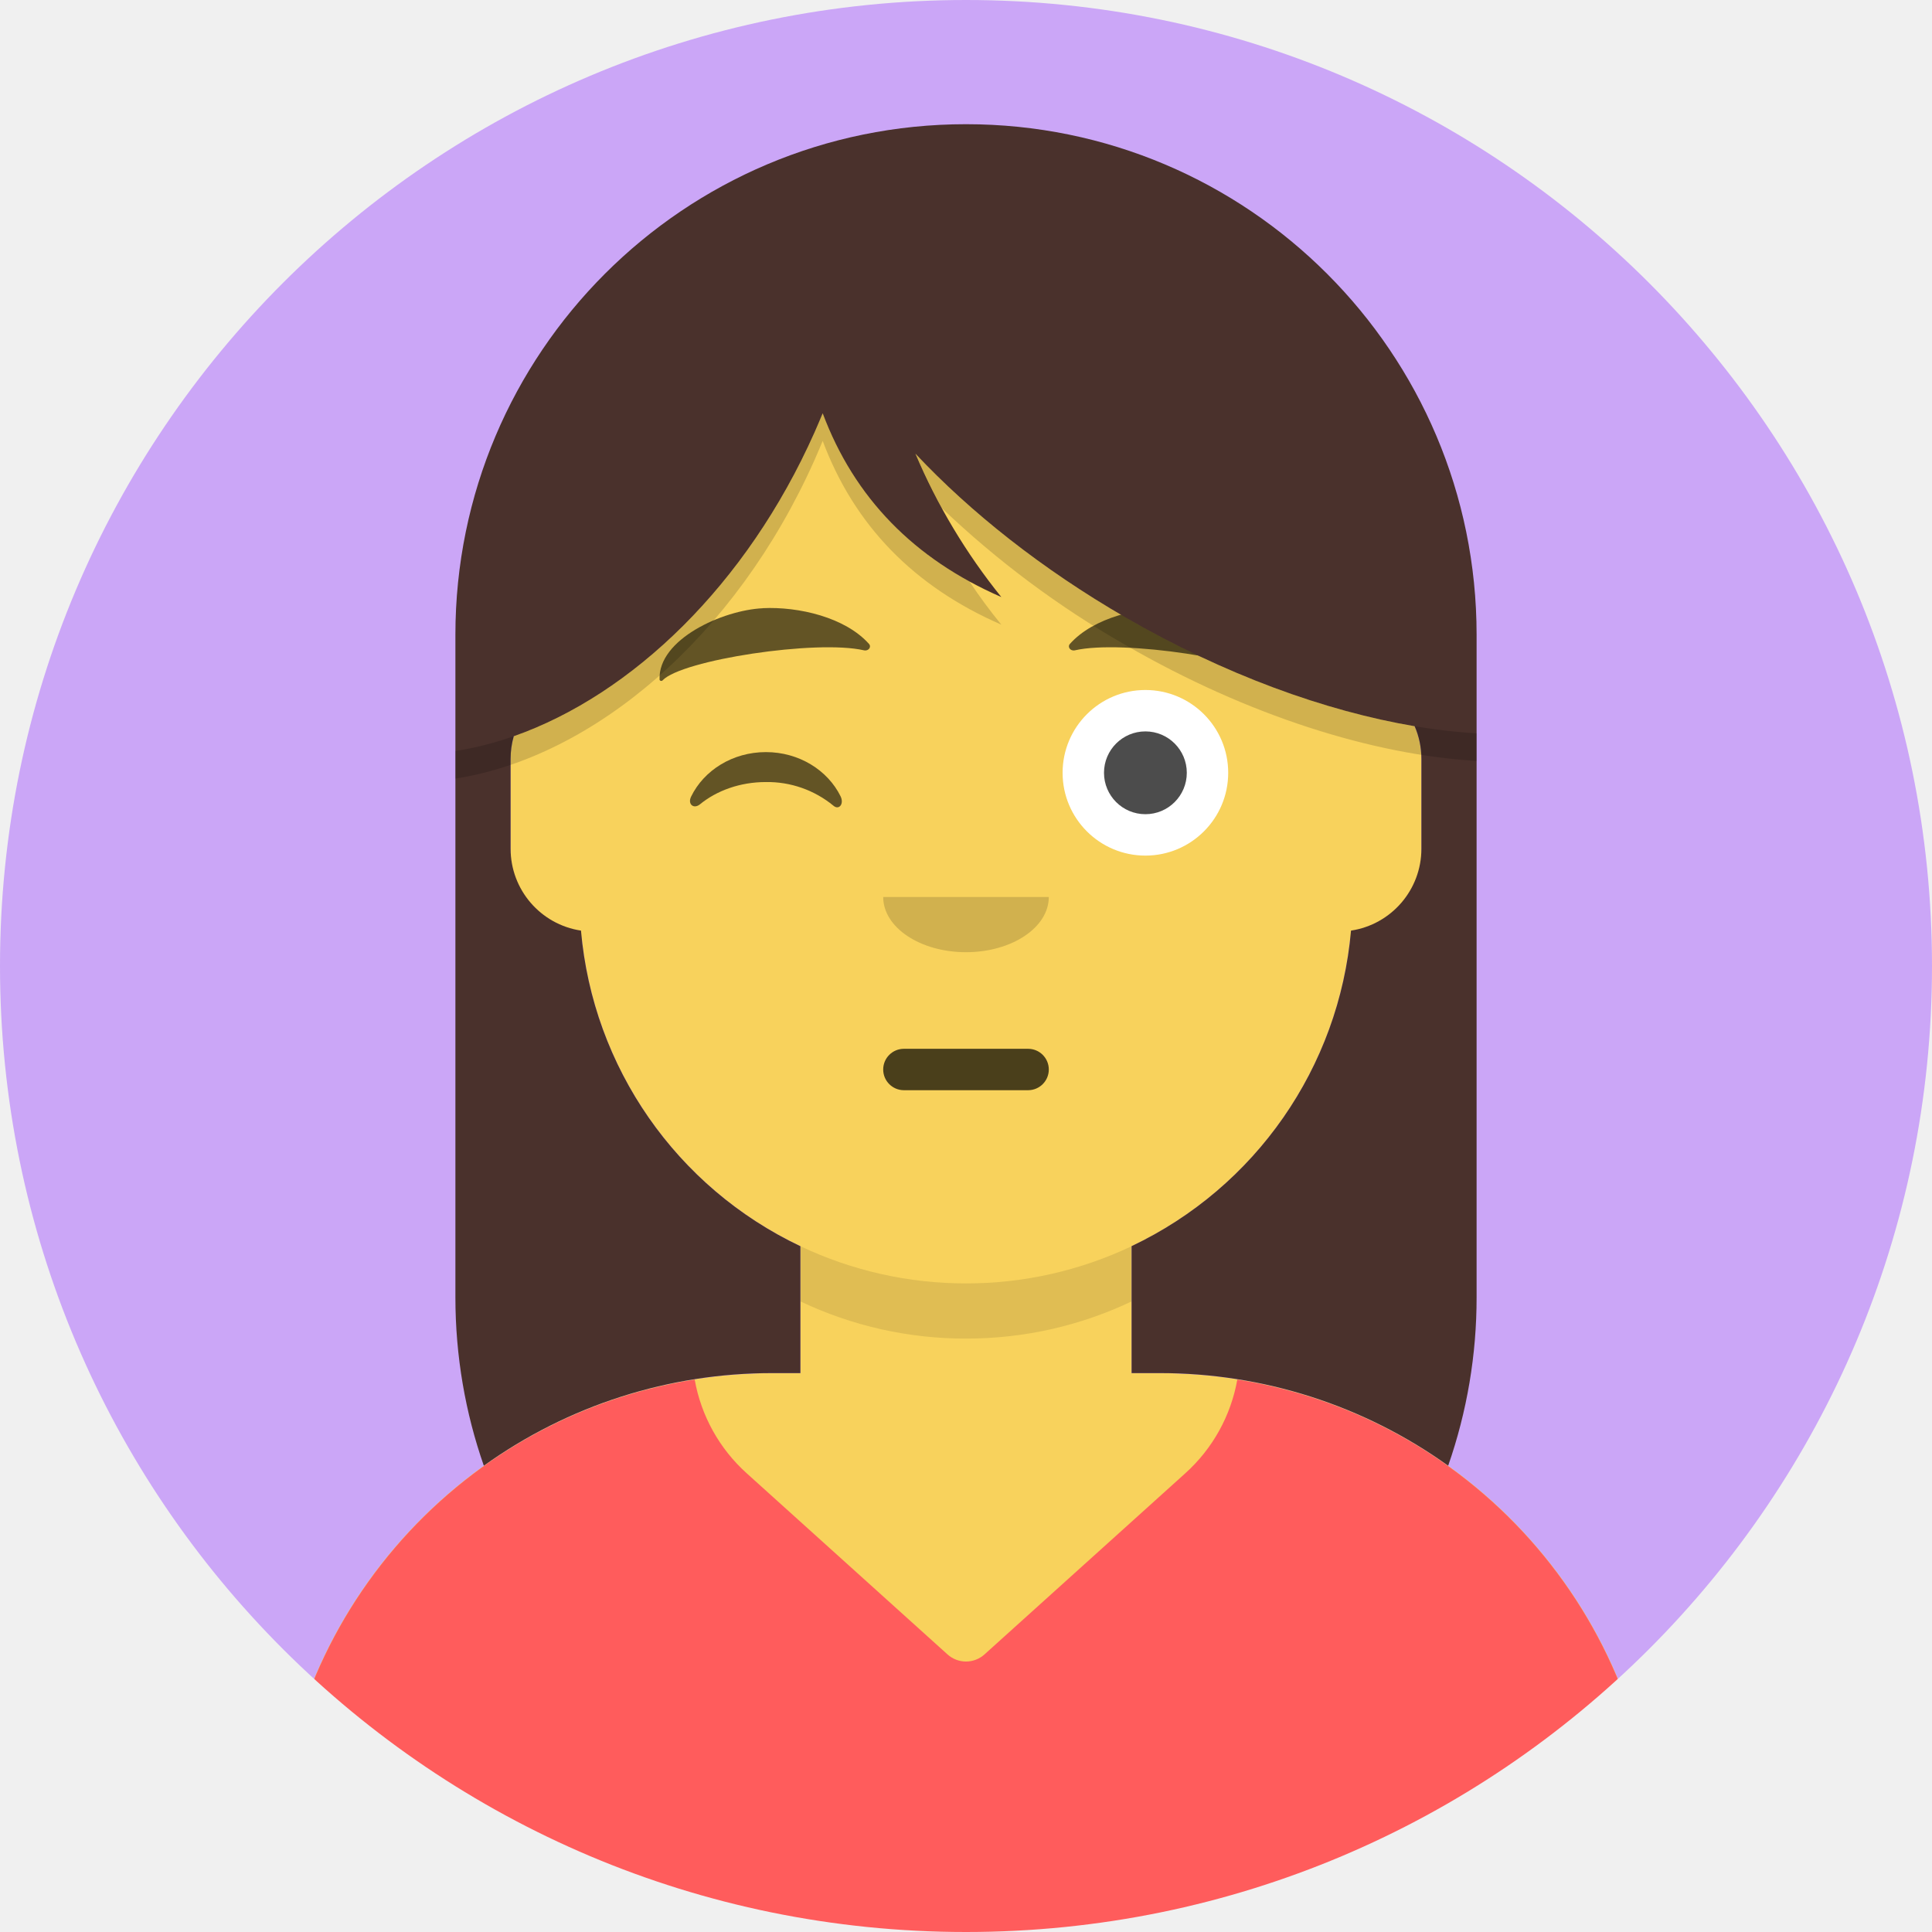
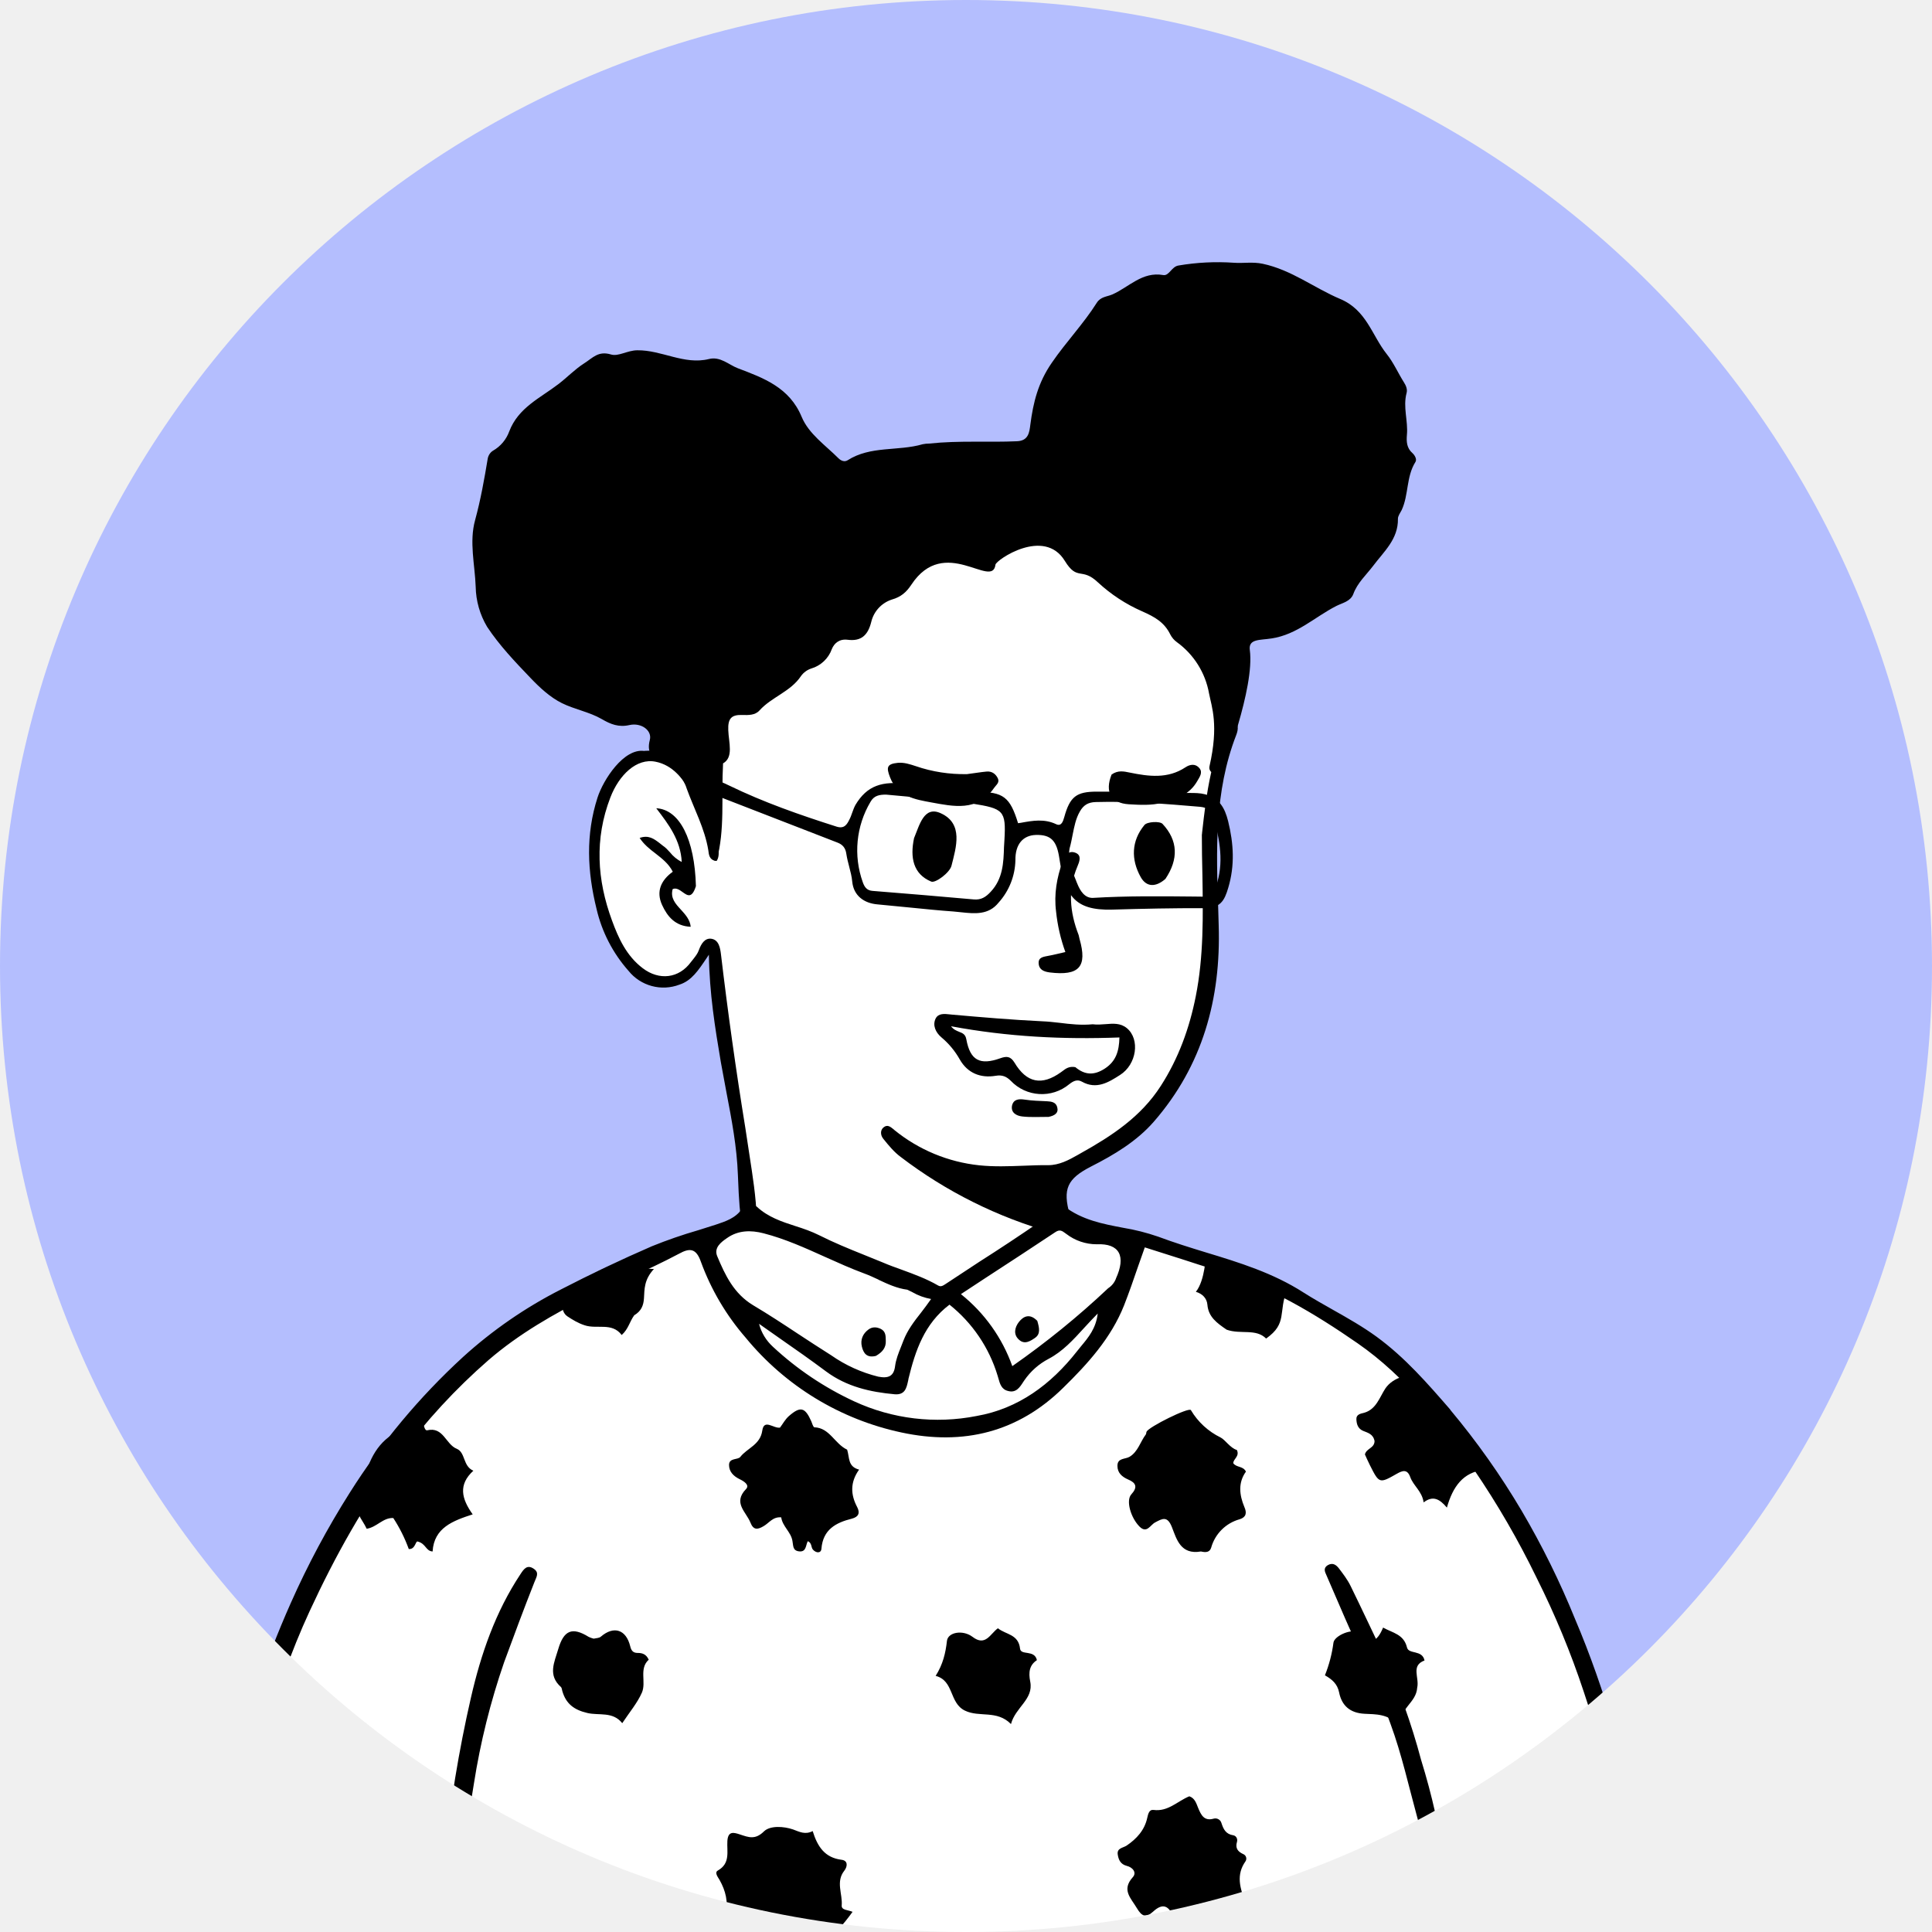
- <svg xmlns="http://www.w3.org/2000/svg" viewBox="0 0 280 280" fill="none" shape-rendering="auto" width="128" height="128">
+ <svg xmlns="http://www.w3.org/2000/svg" viewBox="0 0 1744 1744" fill="none" shape-rendering="auto" width="128" height="128">
  <mask id="viewboxMask">
-     <rect width="280" height="280" rx="140" ry="140" x="0" y="0" fill="#fff" />
+     <rect width="1744" height="1744" rx="872" ry="872" x="0" y="0" fill="#fff" />
  </mask>
  <g mask="url(#viewboxMask)">
-     <rect fill="#cba6f7" width="280" height="280" x="0" y="0" />
-     <g transform="translate(8)">
-       <path d="M132 36a56 56 0 0 0-56 56v6.17A12 12 0 0 0 66 110v14a12 12 0 0 0 10.3 11.88 56.04 56.04 0 0 0 31.7 44.73v18.4h-4a72 72 0 0 0-72 72v9h200v-9a72 72 0 0 0-72-72h-4v-18.39a56.04 56.04 0 0 0 31.7-44.73A12 12 0 0 0 198 124v-14a12 12 0 0 0-10-11.83V92a56 56 0 0 0-56-56Z" fill="#f8d25c" />
-       <path d="M108 180.61v8a55.79 55.79 0 0 0 24 5.39c8.59 0 16.73-1.93 24-5.39v-8a55.79 55.79 0 0 1-24 5.39 55.79 55.79 0 0 1-24-5.39Z" fill="#000" fill-opacity=".1" />
-       <g transform="translate(0 170)">
-         <path d="M92.68 29.94A72.02 72.02 0 0 0 32 101.05V110h200v-8.95a72.02 72.02 0 0 0-60.68-71.11 23.87 23.87 0 0 1-7.56 13.6l-29.08 26.23a4 4 0 0 1-5.36 0l-29.08-26.23a23.87 23.87 0 0 1-7.56-13.6Z" fill="#ff5c5c" />
-       </g>
-       <g transform="translate(78 134)">
-         <rect x="42" y="18" width="24" height="6" rx="3" fill="#000" fill-opacity=".7" />
-       </g>
-       <g transform="translate(104 122)">
-         <path fill-rule="evenodd" clip-rule="evenodd" d="M16 8c0 4.42 5.37 8 12 8s12-3.58 12-8" fill="#000" fill-opacity=".16" />
-       </g>
-       <g transform="translate(76 90)">
-         <circle cx="82" cy="22" r="12" fill="#fff" />
-         <circle cx="82" cy="22" r="6" fill="#000" fill-opacity=".7" />
-         <path fill-rule="evenodd" clip-rule="evenodd" d="M16.16 25.45c1.85-3.8 6-6.45 10.84-6.45 4.81 0 8.96 2.63 10.82 6.4.55 1.13-.24 2.05-1.03 1.37a15.05 15.05 0 0 0-9.8-3.43c-3.73 0-7.12 1.24-9.55 3.23-.9.73-1.82-.01-1.28-1.12Z" fill="#000" fill-opacity=".6" />
-       </g>
-       <g transform="translate(76 82)">
-         <path d="M26.55 6.15c-5.8.27-15.2 4.49-14.96 10.34.01.18.3.27.43.12 2.76-2.96 22.32-5.95 29.2-4.36.64.14 1.12-.48.72-.93-3.43-3.85-10.2-5.43-15.4-5.18ZM86.45 6.15c5.8.27 15.2 4.49 14.96 10.34-.01.18-.3.27-.43.12-2.76-2.96-22.32-5.95-29.2-4.36-.64.14-1.12-.48-.72-.93 3.43-3.85 10.2-5.43 15.4-5.18Z" fill-rule="evenodd" clip-rule="evenodd" fill="#000" fill-opacity=".6" />
-       </g>
-       <g transform="translate(-1)">
-         <path d="M133 18a74 74 0 0 0-74 74v96c0 8.56 1.45 16.78 4.12 24.42A71.67 71.67 0 0 1 105 199h4v-18.39a56.03 56.03 0 0 1-31.8-45.74A12 12 0 0 1 67 123v-13a12 12 0 0 1 .46-3.3c17.13-6.02 33.75-21.94 43.59-44.04.4-.92.8-1.84 1.18-2.76 4.58 12.23 13.21 21.11 25.89 26.63a87.36 87.36 0 0 1-12.45-20.78c7.98 8.5 18.35 16.74 30.48 23.75 14.33 8.27 28.91 13.56 41.87 15.75.63 1.45.98 3.06.98 4.75v13a12 12 0 0 1-10.2 11.87A56.03 56.03 0 0 1 157 180.6V199h4a71.67 71.67 0 0 1 41.88 13.42A73.9 73.9 0 0 0 207 188V92a74 74 0 0 0-74-74Z" fill="#4a312c" />
-         <path d="M111.05 62.66C99.59 88.39 78.95 105.75 59 108.84v4c19.95-3.1 40.59-20.45 52.05-46.18.4-.92.8-1.84 1.18-2.76 4.58 12.23 13.21 21.11 25.89 26.63a78.16 78.16 0 0 1-4.62-6.26c-10.18-5.56-17.27-13.69-21.27-24.37a98.8 98.8 0 0 1-1.18 2.76ZM129.5 73.64a137.34 137.34 0 0 0 26.65 19.86c17.75 10.25 35.9 15.91 50.85 16.78v-4c-14.95-.87-33.1-6.54-50.85-16.78-12.13-7-22.5-15.24-30.48-23.75a98.3 98.3 0 0 0 3.83 7.89Z" fill="#000" fill-opacity=".16" />
-       </g>
-       <g transform="translate(49 72)" />
-       <g transform="translate(62 42)" />
+     <rect fill="#b4befe" width="1744" height="1744" x="0" y="0" />
+     <g transform="translate(531 487)">
+       <path d="M554 727.7c-99.2 297-363.8 388.6-503.7 19.8-19.3-50.7 31-69.5 66.2-91.9 24.1-15.3 36.8-28.5 35.3-42.2-7-64.4-36.9-243.8-36.9-243.8l-3-5.8s.7-1.6-2.2 1.2c-3 3-9.9 34.2-37 34.2-24.5 0-49.2-10.9-61-86.3C7.2 285.6 9.6 214 40 201c12.5-5.3 24-7.2 35.2-.8 11.3 6.4-13-22 112-126C268.4 6.4 396.7-3.5 448.5 8 500.3 19.5 552 44.8 574.9 98.5c27.8 65-25.9 114.3-14 262.5-2.2 53.6.8 171.2-146.6 210.6-28 7.5-19.3 48.4 22.7 58.4 67 21 117 72.3 117 97.9" fill="#fff" />
+       <path fill-rule="evenodd" clip-rule="evenodd" d="m554 266.2.1-1.4c4.1-36.4 8.2-71.7 27.1-103.4 6.5 4.4 5.7 10 3.7 15.2-19.9 51.2-18 104.4-16.2 157.6l.4 14c2.1 66.4-14.5 126.8-58.7 177.5-15.4 17.6-35.8 29.8-56.5 40.3-21.4 11-25.9 20.1-19.2 43.6l.8 2.6c1.4 3.9 2.8 7.9-1 11.8-4.5 4.6-9.5 3.3-14.8 1.8l-.6-.1a406.4 406.4 0 0 1-137-68.3c-6-4.4-10.8-10.3-15.5-16.1l-.3-.4c-2.5-3-3-7.8.5-10.4 3.3-2.5 5.8-.5 8.7 1.8l1 .9a145.5 145.5 0 0 0 76.3 31.7c13.4 1.4 26.6.9 40 .4 7.4-.3 14.8-.6 22.3-.5 10.2 0 18.7-4.7 26.7-9.2l2.8-1.6c27.8-15.5 54.3-32.8 72.2-60.7 16.1-25 25.9-52.2 31.6-80.9 7.2-36.1 6.6-72.7 6-109.8-.3-12-.5-24.2-.5-36.4ZM50.6 190.8c21.9-1.7 34 11.2 44.3 26.3a140.4 140.4 0 0 1 22.4 61.5c.5 3.7 1 7.6-1.2 11.3-4.5.6-4.9-3-5-5.6-.5-20.7-9.7-38.7-18.9-56.1-6.6-12.5-16.2-24.6-31.4-27.6-17.2-3.5-33 12-40.8 32.2-14.5 37.6-12 74.6 1.4 111 5.8 15.9 13.1 32.1 27.8 43.2 14.8 11.3 32.7 9.3 43.6-5.7l2-2.5c2-2.6 4-5.1 5-8 2.1-5.8 5.4-11.2 11.3-10.4 6.8 1 8 8.3 8.7 14a3661 3661 0 0 0 22 156.7l5.9 38.8c2.6 17.1 5.6 41.7 3.6 52.1a28 28 0 0 0-.3 2.2c-.4 2.8-.6 5-4.2 5.5-4.9.8-7-2-7.7-6.4-2.3-17-3-23.6-4-49.6-.9-25.2-5.6-50-10.4-74.9l-5-27c-5.2-30.8-10.3-62-10.8-97l-2 3c-7.6 11.3-13.7 20.5-24.5 24a40.5 40.5 0 0 1-46.1-12.5 127.8 127.8 0 0 1-28.8-55.8c-8.4-34-9.9-67.1.9-100.6 5.2-16.1 23.7-44.7 42.2-42Zm34.6 127.5c4.4 3.2 8.4 6 12-5.4-1.1-42.2-14.7-69.2-35.8-70.3 11.2 14.6 22 28.8 23 48.5a32.3 32.3 0 0 1-10.7-8.8c-2-2.2-4-4.4-6.5-6l-3-2.4c-4.8-3.6-9.7-7.4-17.8-4.5 3.8 5.8 9 10 14.3 14 6 4.7 12 9.3 15.6 16.5-10.6 7.7-15.2 17.7-9.7 29.9 4.8 10.5 11.9 19.2 25.9 19.8-.6-6.3-4.7-10.9-8.8-15.4-5-5.4-9.7-10.6-7.5-18.6 3.2-1.5 6.2.7 9 2.7Z" fill="#000" />
    </g>
+     <g transform="translate(178 1057)">
+       <path d="M1314.4 694.4 10.7 691.1S44 481.4 106.9 362.2c73-138.7 176.8-250.5 390.4-316.9C516 39.5 669.8 114 669.8 114l108.7-70s175 48.2 241.2 85.5c84.2 47.3 179.3 187 223.1 296 46.6 115.8 71.6 269 71.6 269Z" fill="#fff" />
+       <path d="M898.5 694.4c-13-1.7-13.5-12.7-17-20.7-4.4-10.4-9.8-13.3-18.7-5-6.5 5.9-10.2 4.1-14.6-3.3-5.3-9-14-16.3-3.7-27.8 3.9-4.2 0-9-5.4-10.3-5.5-1.4-7.4-5.4-8.1-10.1-1-6 4.6-6 8-8.2 9-6.1 16.2-13.9 18.6-25 .8-3.6 1.8-7.7 5.6-7.2 13.2 1.8 21.6-7.9 32.4-12.3 5 1.7 6.3 6.4 8 10.6 2.6 6.2 5.3 12 13.9 9.6a5.7 5.7 0 0 1 7.1 4c1.8 5.6 4 10 10.7 11 2.7.5 4.1 3.4 3.3 6-1.7 5.8.9 8.8 5.7 11a4.4 4.4 0 0 1 2 6.5c-8.5 12-5.3 24 .3 37.5-16.8 4.4-28.3 13.8-29 32.9-5.8.8-11.9.8-19 .8ZM578 685.5c-10.9 6-17.8-4-27-5.2-10.4-1.4-13 1.5-13.3 10.5-.2 5 .6 11-6.6 11.8-13.3 1.6-27.4-3.7-27.9-11-.6-9.7-3.7-12.8-12.6-7.6a12 12 0 0 1-14.3-1.2c-4.3-3.6-.2-7.8.8-11.7 2.5-11-.1-21.4-5.5-31-1.8-3-4.8-6.8-1.6-8.6 11.5-6.5 8-17.2 8.6-26.7.6-9.2 5.8-7.7 11.5-5.8 7.6 2.5 13.6 5 21.5-2.8 5.6-5.5 18-4.6 26.2-1.8 6 2.2 11 5 17.8 1.5 4.4 14.2 11 24 26 25.9 6 .7 5.5 6 2.6 9.8-8 10-1.5 21-2.4 31.4-.4 4.4 5.7 4 9.8 5.8a185 185 0 0 1-13.5 16.7ZM137.7 703c-11.8-5-8.6-17.9-15.8-25.6-5.7-6.1-8.7-6.8-14.2-2.6-8.5 6.5-14.6 8.6-20.2-4.2-4-9-13.3-15.4-3.5-26.4 2.8-3.2-2-6.6-5.6-8.4-5.3-2.7-8.8-6.6-8.1-15 15 2.4 17-13.7 27.3-19.3 3-1.6 2.6-5 2.5-8-.2-5 3.6-8.3 7-6.6 11.1 5.3 15.8-3.1 22-8.8 9.6-9 12.2-8.3 15 4.5 1.5 6.8 3.1 12.6 12.1 11 1.9-.4 4.8.1 5.9 1.4 8.4 10.3 18.9 18.8 25.4 30.6 1.2 2 2 4.5.5 6-12 12-8 24 1 37-17.5 5.1-34.5 10-32.3 33.5-5.8.8-11.8.8-19 .8ZM1249.2 694.4c-15.3-1.7-12.1-16.3-17.8-24.2-6.8-9.4-11-8.8-17.9-3-7.2 6.2-12.8 9.5-15.4-3.7-.6-3-3.8-5.6-6-8.3-3.7-4.9-5.1-9.1.6-14.3 6.7-6 4.8-11.5-3.7-14-6-1.7-10.2-5.2-10-11.4.1-6 6-4.6 9.8-5.4 3.7-.7 6.8-3 7.2-6.4 1-7.2 6-9.7 12.5-11.2-2.1-11-.4-17.6 12.8-13.2 8.5 2.9 10.8-6.7 16-10.2 10.1-6.6 13.3-6.6 16.2 5.3 1.9 7.8 4.1 12.8 13.5 10.7 4.4-1 5.5 3 6.5 6.3 1 3.4 2.2 6.8 6.3 7.2 13 1 9.3 7.4 4.5 13.7 2.7 5.5 9.2 2.9 12.7 7.8-10.6 12.2-10.1 25.5-1 38-1.5 5.2-5.3 5.6-8.5 5.4-15-.6-14.8 16.2-24.7 21.6-2 1 1.3 5.3 2.9 8.6-5.5.6-11 .9-16.5.7ZM929.3 143.3c-8.8-6-16.5-11.5-17.4-22.6-.5-5.6-4.3-9.8-10.4-11.6 8.4-10.4 9-33.3 9-33.3s-3 8.6 73.4 31.2c-8.3 20.7.6 30.5-19 44.3-9.2-9.3-23-3.5-35.6-8ZM906.1 343.5c-18.4 3.2-22-11.2-26.2-21.9-4.1-10.4-8.5-7.9-15.2-4.3-4.3 2.2-7.4 10.2-13.9 3.9-8.1-8-12.6-23.7-7.6-29.2 6-6.6 4.3-10.5-2.9-13.5-5.5-2.4-9.6-6-9.6-12.2-.1-7.4 7-5.9 11-8.3 7.6-4.6 9.6-13.5 14.6-20.1.5-.6.3-1.7.7-2.5 1.8-4.3 38.3-22.4 40-19.5a63.6 63.6 0 0 0 26.8 24.7c4.2 2.1 8.7 9.5 14.7 11.3 2.8 5.8-3.5 8.2-3.2 12 3 4 8.8 2.3 11.4 7.5-7.2 10-6 21-1.4 32 2.4 5.4 1.5 9.2-4.2 11a36.9 36.9 0 0 0-25.8 25.7c-1.3 4.1-4.6 4.5-9.2 3.4ZM586.7 251.6c2.3 7.1.4 15.3 10.8 18-8.2 11.5-7.7 22.6-1.7 33.9 2.7 5.2 1.3 8.8-4.9 10.4-14.4 3.6-26 9.8-27.4 27.1-.3 4.3-4.8 4.1-7.7.8-1.8-2.1-.8-6-4.6-7.6-2 3.6-1.2 10-7.9 9.2-6-.7-5.1-5.3-6-9.6-1.4-8-9-13-10.1-21.1-7.6-.7-11 5.2-16 8-5.4 3.2-9.1 3.6-11.8-3.3-3.9-9.7-16-17.8-4-30.2 3.7-3.8-2.2-7.3-6-9.1-5.4-2.7-9.3-6.7-9.3-12.7 0-6.6 8-4.4 10.2-7.3 6.3-8 18-10.9 19.8-23.7 1.6-11 10.2-1.7 16-2.7 2.5-3.3 4.7-7.5 8-10.4 10.4-9.1 14.6-8 20.2 4.6.8 2 1.8 5.4 2.8 5.5 13.9.5 18.2 14.8 29.6 20.2ZM143.3 295.1c2.7-5.3 5.8-9.6 7-14.4 4.4-20 13-37.3 32.2-46.3 8.7-4 6.9-15.5 15.2-18.7 5.5 2.4 4.5 7.4 6 11.1 1 2.8 1.6 7.9 4 7.3 14.6-3.4 16.6 12.7 26.6 16.7 8 3.3 5.4 15.7 15 19.8-13.8 12.6-10.7 25.3-.6 39.4-17.8 5.8-34.9 12-36.2 33.5-6.3-.4-5.8-7-13.5-9-2-.6-2 7.2-8 6.8-3.6-9.9-8.3-19.3-14-28-9.4-.4-14.8 8.3-24 9.7-4-8.7-12-16-9.7-27.9ZM1062.8 243.9c-1.2-6.5-6.1-7.5-10.4-9.3-4.6-2-5.8-6-6-10.3-.3-4.5 3.7-5.2 7-6 11-3.1 14-14.2 19.2-22 6.5-9.8 23.7-15.8 31.1-6.7 20.1 24.6 41 48.7 57.5 76 .4.7.2 1.7.5 4.3-19 1.9-28.3 15.2-33.6 34-6.5-7.7-12.5-11.2-21-4.7-1.4-10.1-9.3-15-12.1-22.9-2.7-7.5-7.2-5.7-12-3-15.8 9-16 9-24.4-7.7-1.7-3.4-3.2-6.8-4.5-9.7 1.4-5.6 8.5-5.5 8.7-12ZM357.9 422.2c2.8-.5 5.2-.6 6.6-1.9 11.6-9.9 22.7-6.4 26.4 8.8 1 4.2 2.8 6 6.8 6s7.6 1 9.9 6.1c-9 8.1-2 20.3-6.2 29.8-4.1 9.3-11 17.4-17.7 27.5-8.6-10.8-20.9-6.7-31.5-9.2-12-2.8-19.3-8.3-22.6-19.8-.4-1.2-.4-2.8-1.2-3.6-12.1-10.7-6-22.3-2.5-34.2 5-17 12.5-20.4 27.5-11.1 1.4.7 3 1.2 4.5 1.6ZM1101.3 466.4c-.9 13.8-15.8 18.3-16 34.4-10.6-11.1-21.4-10.2-31.7-10.8-12.8-.7-20.4-7.2-22.8-19.3-1.5-7.5-6.2-11.7-12.8-15.4 3.8-9.5 6.4-19.4 7.7-29.5.9-6.5 17.8-13.4 22.3-8.6 10.3 11.2 17 8.4 22.5-5 8.8 4.9 18.7 6 21.6 18 1.6 6.4 13.8 1.8 15.8 11.7-12.6 4.7-4.5 15.4-6.6 24.5ZM699.8 420.5c11.8 9.1 16-2.6 23-7.7 7 5.8 18.6 5.2 20 18.5.8 6.3 13.1.6 15.2 10.3-6.6 4.4-7.8 10.6-6 19.5 3.1 15.9-13.4 23-17.4 38.2-12.8-13-28.5-5.7-41.7-12.2-14.2-7-9.6-27-26.3-31.3 6.6-10.4 9-20.7 10.2-31.6 1-8 14.5-10.1 23-3.7ZM394.5 130.3c-4.2 5.8-5.3 12.5-11.3 17.8-8.8-11.7-22.3-5-33.5-8.8-5.9-1.9-10.9-5-15.6-8.1-6.8-4.5-5.9-18.2 1.3-23 14.3-9.5 27-21.4 45.4-23.8 10.8-1.4 18.8 4 31.5 4.1-9 9.7-8.5 18.3-9 26.5-.4 6.4-2.4 11.5-8.8 15.3Z" fill="#000" />
+       <path fill-rule="evenodd" clip-rule="evenodd" d="M1290.7 617.2a2582 2582 0 0 0 17.3 77.2c4.7 0 8.2 0 11.4-.9a482.5 482.5 0 0 1-11.7-60.7c-2-13-4-26.1-6.6-39-6.2-30.4-13.2-60.5-22-90-10-33.6-21.5-66.9-35.3-99.3a743.8 743.8 0 0 0-48.2-97.7 685.2 685.2 0 0 0-64.4-91.1v-.2c-20.5-23.6-40.8-47-66.5-65.8-12.5-9.1-25.9-16.7-39.2-24.2-9-5.1-18.1-10.2-26.9-15.8-27.4-17.6-57.8-27-88.2-36.2-14.4-4.4-28.8-8.9-43-14.2a192.7 192.7 0 0 0-31.6-8c-18.4-3.5-37-7-53.2-19.4-2 8.4-7.7 9.7-13.5 11-3.1.7-6.2 1.4-8.8 3.2a1810.6 1810.6 0 0 1-54.4 36 3387.4 3387.4 0 0 0-30.4 20c-2.2 1.4-4.1 2.8-6.7 1.3-10.3-6-21.5-10.1-32.7-14.2-5.9-2.1-11.7-4.2-17.5-6.7l-17-6.9c-13.5-5.4-27.1-11-40-17.5-7-3.5-14.2-6-21.5-8.3-12.4-4-24.8-8.1-34.9-17.5-3.5-3.4-9.7-3.3-13.5 2-5.7 8.3-14.6 11.2-23.6 14.2l-15.8 5A426.6 426.6 0 0 0 410.4 68a1350.1 1350.1 0 0 0-82.1 39 403.3 403.3 0 0 0-88.4 61 601.8 601.8 0 0 0-102.2 122.5A768.3 768.3 0 0 0 84.5 390a897.7 897.7 0 0 0-32 82.8 714 714 0 0 0-20 65.8C30.7 545.8 29 553 27 560c-3 11.9-6 23.7-8.4 35.6-6.3 32.9-11.6 66-16.2 99 6.3 0 11.6 0 17.1-1.1 1-18.1 4.4-35.3 7.7-52.2l2.5-13a785.6 785.6 0 0 1 25.4-106.1l4-12C71.9 472 84.5 434 101.5 397.4c22.8-49.3 49-96.5 81.7-140.2a540.3 540.3 0 0 1 79.7-86.4c27.7-23.9 59-41.7 91.8-58.2 11.5-5.8 23.3-11 35-16.3A604.5 604.5 0 0 0 435 74.7c9.6-5.3 15.4-5 19.7 7.3a218.6 218.6 0 0 0 40.4 68.5 249 249 0 0 0 140.7 85.6c56 12 105.3-.3 146-40.4 22.1-21.6 43.2-44.9 54.9-74.4 4.5-11.5 8.6-23.3 12.7-35.3l6-17 34 10.8c10.7 3.5 21.5 7 32.4 10.3 45.7 14 86.6 38.4 125.6 65.4 43.3 30 75.4 71.4 105.2 114.2a769.7 769.7 0 0 1 56.5 97.6 766.7 766.7 0 0 1 42.5 102.7c11.7 35.3 22.3 71 30.5 107.6l8.6 39.6ZM615 98.2c8.3 3.9 16.7 7.8 26 9l4.5 2.2a52 52 0 0 0 17 6.2c-3 4.3-6 8.3-9 12.2-6.4 8.1-12.4 16-16 25.4l-2.3 5.9c-2.2 5.5-4.4 11-5.2 17-1.1 9.1-5.9 11.4-15.2 9.6a127 127 0 0 1-42.5-19.3c-10.1-6.3-20-12.9-30-19.4-13.3-8.8-26.7-17.6-40.5-25.8-17.4-10.5-25.2-27.1-32.4-44.3-3.1-7.6 3.4-12.6 9-16.4 10-7 21.4-7.2 32.9-4.2 19.4 5 37.5 13.2 55.7 21.4 11.6 5.2 23.1 10.4 35 14.8 4.4 1.6 8.7 3.6 13 5.6Zm130.6 92.4c-3.2 5-6.6 10-13.7 8-5.9-1.4-7.3-6.5-8.7-11.5l-.7-2.4a130 130 0 0 0-43.4-64c-22.6 17.1-30.8 41.4-37 66.8 0 .7-.3 1.4-.4 2.1-1.4 6.4-2.8 12.7-12 12-22.1-2-43.4-6.8-62-20.6-13.8-10.3-27.9-20.2-42-30a4158 4158 0 0 1-18.5-13c2 8 6.4 15.1 12.5 20.7a281.2 281.2 0 0 0 73.4 49.3 180 180 0 0 0 110.5 13.2c37.7-6.6 67.1-28.5 90.5-58.3l3.8-4.7c6.6-7.9 13.5-16.2 15-29.5-4.2 4.2-8.1 8.5-12 12.7-10.2 11.2-19.6 21.5-32.3 28.2a60.7 60.7 0 0 0-22 19.5l-1 1.5Zm83.8-93.5a18 18 0 0 1-7.1 8.8c-27 25.5-56 49-86.5 70.3a145.5 145.5 0 0 0-46.4-65L711 97c21.5-14 42.7-27.8 63.7-41.8 4-2.7 6.2-1 8.8.9l1.1.8a45 45 0 0 0 27.3 9.3c20.8-1 26.7 10.8 17.4 31Z" fill="#000" />
+       <path d="M217.5 694.4c1.2-22.7 3.4-45.5 5.8-68.3 2.7-26.1 5.4-52.2 9.6-78.3 4-24.3 8.7-48.4 14.2-72.3 9-39.3 22.1-77.4 44.7-111.5 3-4.6 6-9 12-4.9 5.3 3.6 2.4 7.4.6 12.1-9.5 24-18.4 48-27.3 72.2A637.5 637.5 0 0 0 249.8 553c-5.9 33.8-8.2 68.2-12 102.3-1.3 12.3-2 24.6-3.2 38-5.5 1.1-10.7 1.1-17 1.1ZM1123.7 694.4c-9.2-36.8-12.3-74.6-22.4-111-7.7-28.1-14-56.8-24-84-7.1-19.3-14-39-23.4-57.6-12.7-25-23.3-51.2-34.6-77-1.3-2.9-3-6.3 1.2-8.9 4.5-2.6 7.5-.4 10 2.7 3.8 5 7.8 10.2 10.6 15.9 10 20.4 19.6 41 29.5 61.6a603.2 603.2 0 0 1 34.2 95.5 618.8 618.8 0 0 1 21.7 96.5c2.7 21.4 7.2 42.7 8.8 65.3-3.4 1-7 1-11.6 1ZM612.5 167c-8.2 2-11.1-2.7-12.5-8.4-1.5-6.2.8-11.7 6-15.5 3.3-2.4 7-2.4 10.9-.6 4.8 2.3 4.6 6.6 4.7 10.8.3 6.3-3.1 10.3-9 13.7ZM758.4 135.5c1.7 5.9 3 11.4-1.7 14.9-4.2 3-9.7 6.7-14.8 2-5.5-4.8-3.8-11.3-.2-16 4.2-5.4 10-8 16.7-1Z" fill="#000" />
+     </g>
+     <g transform="translate(266 207)">
+       <path d="M572.8 193.4c27-2.9 53.2-.9 79.4-2.1 10.2-.5 11-8 11.9-15.1 2.6-20 7-37.9 19.4-55.8 12.8-18.7 28.5-35 40.5-54 3.6-5.7 9.3-5.5 14.1-7.6 15-6.6 27-20.9 46-17.5 5.2.9 7.5-7.6 13.6-8.6a211 211 0 0 1 50.3-2.5c8.4.6 16.8-1 25.8.9 26 5.5 46.4 21.8 69.8 31.7 24 10 28.7 32.8 42.1 49.7 6.2 7.7 10.3 17.2 15.6 25.6 2 3.1 3.3 6.5 2.4 9.7-3.4 12.7 1.5 25.2.3 37.8-.5 6-.2 11.9 5 16.4 2.2 2 4.2 5.7 2.7 8-8.4 13.4-6 29.6-12.4 43.4-1.3 2.6-3.5 5.4-3.4 8 .3 18.3-12.7 29.5-22.3 42.3-6.3 8.3-14.3 15.4-18 25.6-2.6 6.7-10 8-15.3 10.7-19.4 9.9-35.4 25.8-58.4 29.3-10.6 1.7-21.1.2-19.7 10.5 4.6 34.1-24.5 108.6-24.5 108.7-3.5 5.8-13.4 2.8-11.9-3.8 8.5-37.2 2-53.4-.4-65.7a72.9 72.9 0 0 0-29-46.3 19.5 19.5 0 0 1-6-7c-5.4-10.9-13.7-15.7-25.5-20.9-14.6-6.4-28-15.2-39.7-26-14.9-14.2-18.6-.9-30-19.5-18.7-30.6-62-.8-62.6 3.4-2.8 22.7-46-27.4-76 18.2-4.5 6.8-9.4 11-17.5 13.3a28 28 0 0 0-18.6 20.1c-3 12.2-9.2 17.8-21.4 16.2-7.3-.9-12 3-14.2 8.4a28.2 28.2 0 0 1-18.7 17.6 18.5 18.5 0 0 0-9.1 6.7c-9.4 14.2-26.5 18.9-37.5 31.1-3.9 4.4-10 4.3-15.6 4.1-9.8-.3-13 3.2-12.6 13.7.4 11.2 5 24.5-4.7 30-1.7 31.2 1.9 59.8-5.9 88-6.8-.5-6.9-6-7.4-9.5-3.2-19.7-12.8-37.2-19.5-55.7a35.5 35.5 0 0 0-19.8-22c-9.6-3.9-17-9-13.5-22 2.2-8.5-7.7-15.8-18.4-13.4-9.7 2.2-17-.7-25-5.4-11.3-6.5-24.5-8.7-36-14.4-10.5-5.2-19.9-13.9-28.2-22.6-14-14.6-28.2-29.5-39.3-46.3a73.2 73.2 0 0 1-10.3-36.1c-.7-20-6-40.5-.5-60.3 5-18.3 8.3-36.9 11.4-55.6.6-2.9 2.3-5.5 4.8-7a33 33 0 0 0 14.6-17.4c8.2-21.5 28-30.1 44.4-42.7 7.9-6 14.6-13.2 23.2-18.7 7.9-5 12.7-11.5 24.3-8 6.6 2 14.7-3.7 23.6-3.8 22.2-.3 42.3 13.4 64.7 7.9 10.3-2.6 17.8 5.1 26.1 8.3 23.2 8.8 46.7 17.3 57.7 44 6.4 15.3 21.4 25.5 33.2 37.3 2.3 2.3 5.5 3.5 8.2 1.8 20.8-13.3 45.5-8 67.8-14.5 2-.4 3.9-.6 5.9-.6Z" fill="#000" />
+     </g>
+     <g transform="translate(791 871)">
+       <path d="M155.6 137.2c-8.8 0-16.5.5-24-.4-5.1-.6-10.4-3.4-9-10 1.4-5.5 6-6 11.3-5.2 6.6 1 13.4 1.2 20.2 1.5 4 .2 8 .8 9.2 5.2 1.5 5.3-2 7.7-7.7 8.9Z" fill="#000" />
+       <path d="M179.7 92.3c8.6 7.2 17 7.6 26.6 1.3 10-6.6 12.9-15.7 13.3-28A685.6 685.6 0 0 1 67.5 55.3c5 6.8 12.4 3.6 13.8 11.8 3.5 19.1 12.4 23.6 30.6 17.1 5.6-2 9.2-2 12.7 3.8 11 18.5 24.8 21.2 42.1 8.8 3.5-2.4 6.4-5.7 13-4.6Z" fill="#fff" />
+       <path fill-rule="evenodd" clip-rule="evenodd" d="M206.9 53.5c-3.8.3-7.6.6-11.5.1-10.4 1-20.2-.1-29.8-1.3-5.3-.6-10.6-1.2-15.9-1.4-27-1.3-54.1-3.6-81.2-6l-1.9-.2c-5.2-.6-10.5-1.1-13 3.7-3 6.1 0 12.6 5.2 17a72 72 0 0 1 16.6 20c7 12.3 18.7 17 32.4 14.7 6-1 9.7.7 13.5 4.4a38.7 38.7 0 0 0 52.9 3.2c3.8-3 7.3-4.6 11.4-2.3 13.2 7.4 24.1.6 34.4-6 15.1-9.5 18.3-32.3 6.2-42.3-5.7-4.7-12.3-4.2-19.3-3.6Zm-.6 40.1c-9.7 6.3-18 5.9-26.6-1.3-5.6-1-8.6 1.3-11.5 3.5l-1.5 1.1c-17.3 12.4-31 9.7-42-8.8-3.6-5.8-7.2-5.8-12.8-3.8-18.2 6.5-27.1 2-30.6-17.1-.8-4.6-3.4-5.6-6.5-6.8-2.4-1-5.1-2-7.3-5 51.6 9.6 101.2 12 152 10.1-.3 12.4-3.1 21.5-13.2 28.1Z" fill="#000" />
+     </g>
+     <g transform="translate(653 805)" />
+     <g transform="translate(901 668)">
+       <path d="m72.7 176.1.8 3.5c7.2 25.1-.3 33.5-27 30.2-5-.7-9.5-2.3-9.9-8-.5-5.9 4.6-6.1 8.8-7 4.6-.8 9-2 15.3-3.4a154 154 0 0 1-8.4-36.6c-2-15.8.7-30.4 5.8-45 2-5.7 5.6-10.6 12-7.9 5.6 2.4 3.2 8.1 1.4 12.4-8.6 20.4-7 40.7 1.2 61.8Z" fill="#000" />
+     </g>
+     <g transform="translate(610 680)">
+       <path d="M215.1 76.6c5-12 9-29.4 24.1-22.5 20.7 9.4 13.9 30.7 9.7 47.4-1.6 6.3-14.5 15.9-18.3 14.3-16.3-6.8-19.2-21.7-15.5-39.2ZM442 113.4c-8.6 7.5-17 7.6-22.2-1.5-9-16-8.6-32.8 3.3-47.2 2.5-3 13.8-3.6 16.3-1 14 15 14.6 31.8 2.6 49.7Z" fill="#000" />
+     </g>
+     <g transform="translate(610 680)">
+       <path fill-rule="evenodd" clip-rule="evenodd" d="M450.2 34.8c4.7 1 9.2 1 13.6 1 4.8 0 9.4 0 14 1.2 13 3.5 17.8 12.3 20.8 24.2 5 20.2 6.2 40 .1 60.3-3.4 11.5-7 18.4-22 18.3-27.5-.1-55.1.5-82.7 1.3-34.7 1-42.8-13.4-47.7-46.1-2.3-15.6-7.1-21.7-21.3-21.3-11.5.4-18.6 8.3-18.4 22.8a59 59 0 0 1-15.2 38.3c-9 11.3-21.6 10-33.7 8.7l-7-.7c-12.8-.9-25.6-2.2-38.5-3.5l-29.9-2.9c-12.5-1-21.8-8-23-20.6-.4-4.6-1.6-9-2.7-13.3-1-3.8-2-7.7-2.6-11.6-.7-5.4-3.3-8.5-8-10.3L31 36a49.2 49.2 0 0 1-16.2-12.3l-1.3-1.3c13.7-2.7 24.6 1.8 34.7 6.7 31.3 15.2 64 26.6 97 37.1 7 2.2 9.4-2 11.7-6.7 1-1.9 1.6-3.8 2.3-5.7.9-2.5 1.8-5 3-7.2 10.4-17.4 24-22 47.3-18.8l14.4 2c15.7 2.5 31.5 4.9 47.6 5 24.3 0 30.2 4.6 37.5 28.3l2.7-.4c10.4-1.9 21-3.8 31.7 1.3 4.7 2.2 6.2-2.5 7.3-6.4 5.1-18.5 11-23 29.3-23l70.2.2Zm-260.4 2.5c-5.7 0-10.8.7-14 6.5a85.6 85.6 0 0 0-7 72.5c1.5 4.2 3.5 7.5 8.8 7.9 30.4 2.4 61 5 91.4 7.7 6.5.6 10.8-2 15.3-6.9 11-11.7 11.6-26.2 12-40.3l.4-6.7c1.5-26.3-.8-28.1-29.1-32.6-17.9-2.9-36-4.4-54.7-6l-23-2.1Zm171.7 78c-3.9-9.3-7.8-18.8-6-29.4 1.2-4.3 2-8.5 2.8-12.6 1.5-7.4 2.8-14.4 6.5-20.8 3.3-5.8 7.5-8.3 14.3-8.5 31.5-.9 62.8 1.6 94.2 4.3 6.5.6 10.7 3.5 12.2 9.3 5.5 20.6 9.7 41.3 2.1 62.6-2.1 6-4.6 9.2-11.4 9.2l-8.8-.1c-30.2-.3-60.3-.6-90.5 1.2-7.7.5-11.9-6.5-14.4-12.7l-1-2.4Z" fill="#000" />
+     </g>
+     <g transform="translate(774 657)">
+       <path d="M98.9 41.8c6.6-.8 12-1.8 17.5-2.3 4.7-.5 8.2 1.8 10.3 6 1.9 4-1.5 6-3.4 8.8-14.9 21.7-37 16.6-56.8 13-14-2.6-30.4-5.1-37.1-22.7-3.5-9-2.8-12 7.1-13 5.7-.5 11 1.3 16.2 3 14.8 5.1 30.5 7.5 46.2 7.2ZM229.4 42.2c5.6-4 10.8-3 16.4-1.8 17.1 3.5 34.3 5.8 50.2-4.7 4.3-2.9 9.2-3.5 12.7.7 3.2 3.9.3 7.8-1.9 11.6-7 12.4-18.9 16.4-31.4 19.6-10 2.6-20.4 2-30.5 1.4-15.9-1-21.8-11-15.5-26.8Z" fill="#000" />
+     </g>
+     <g transform="translate(0 559)" />
  </g>
</svg>
